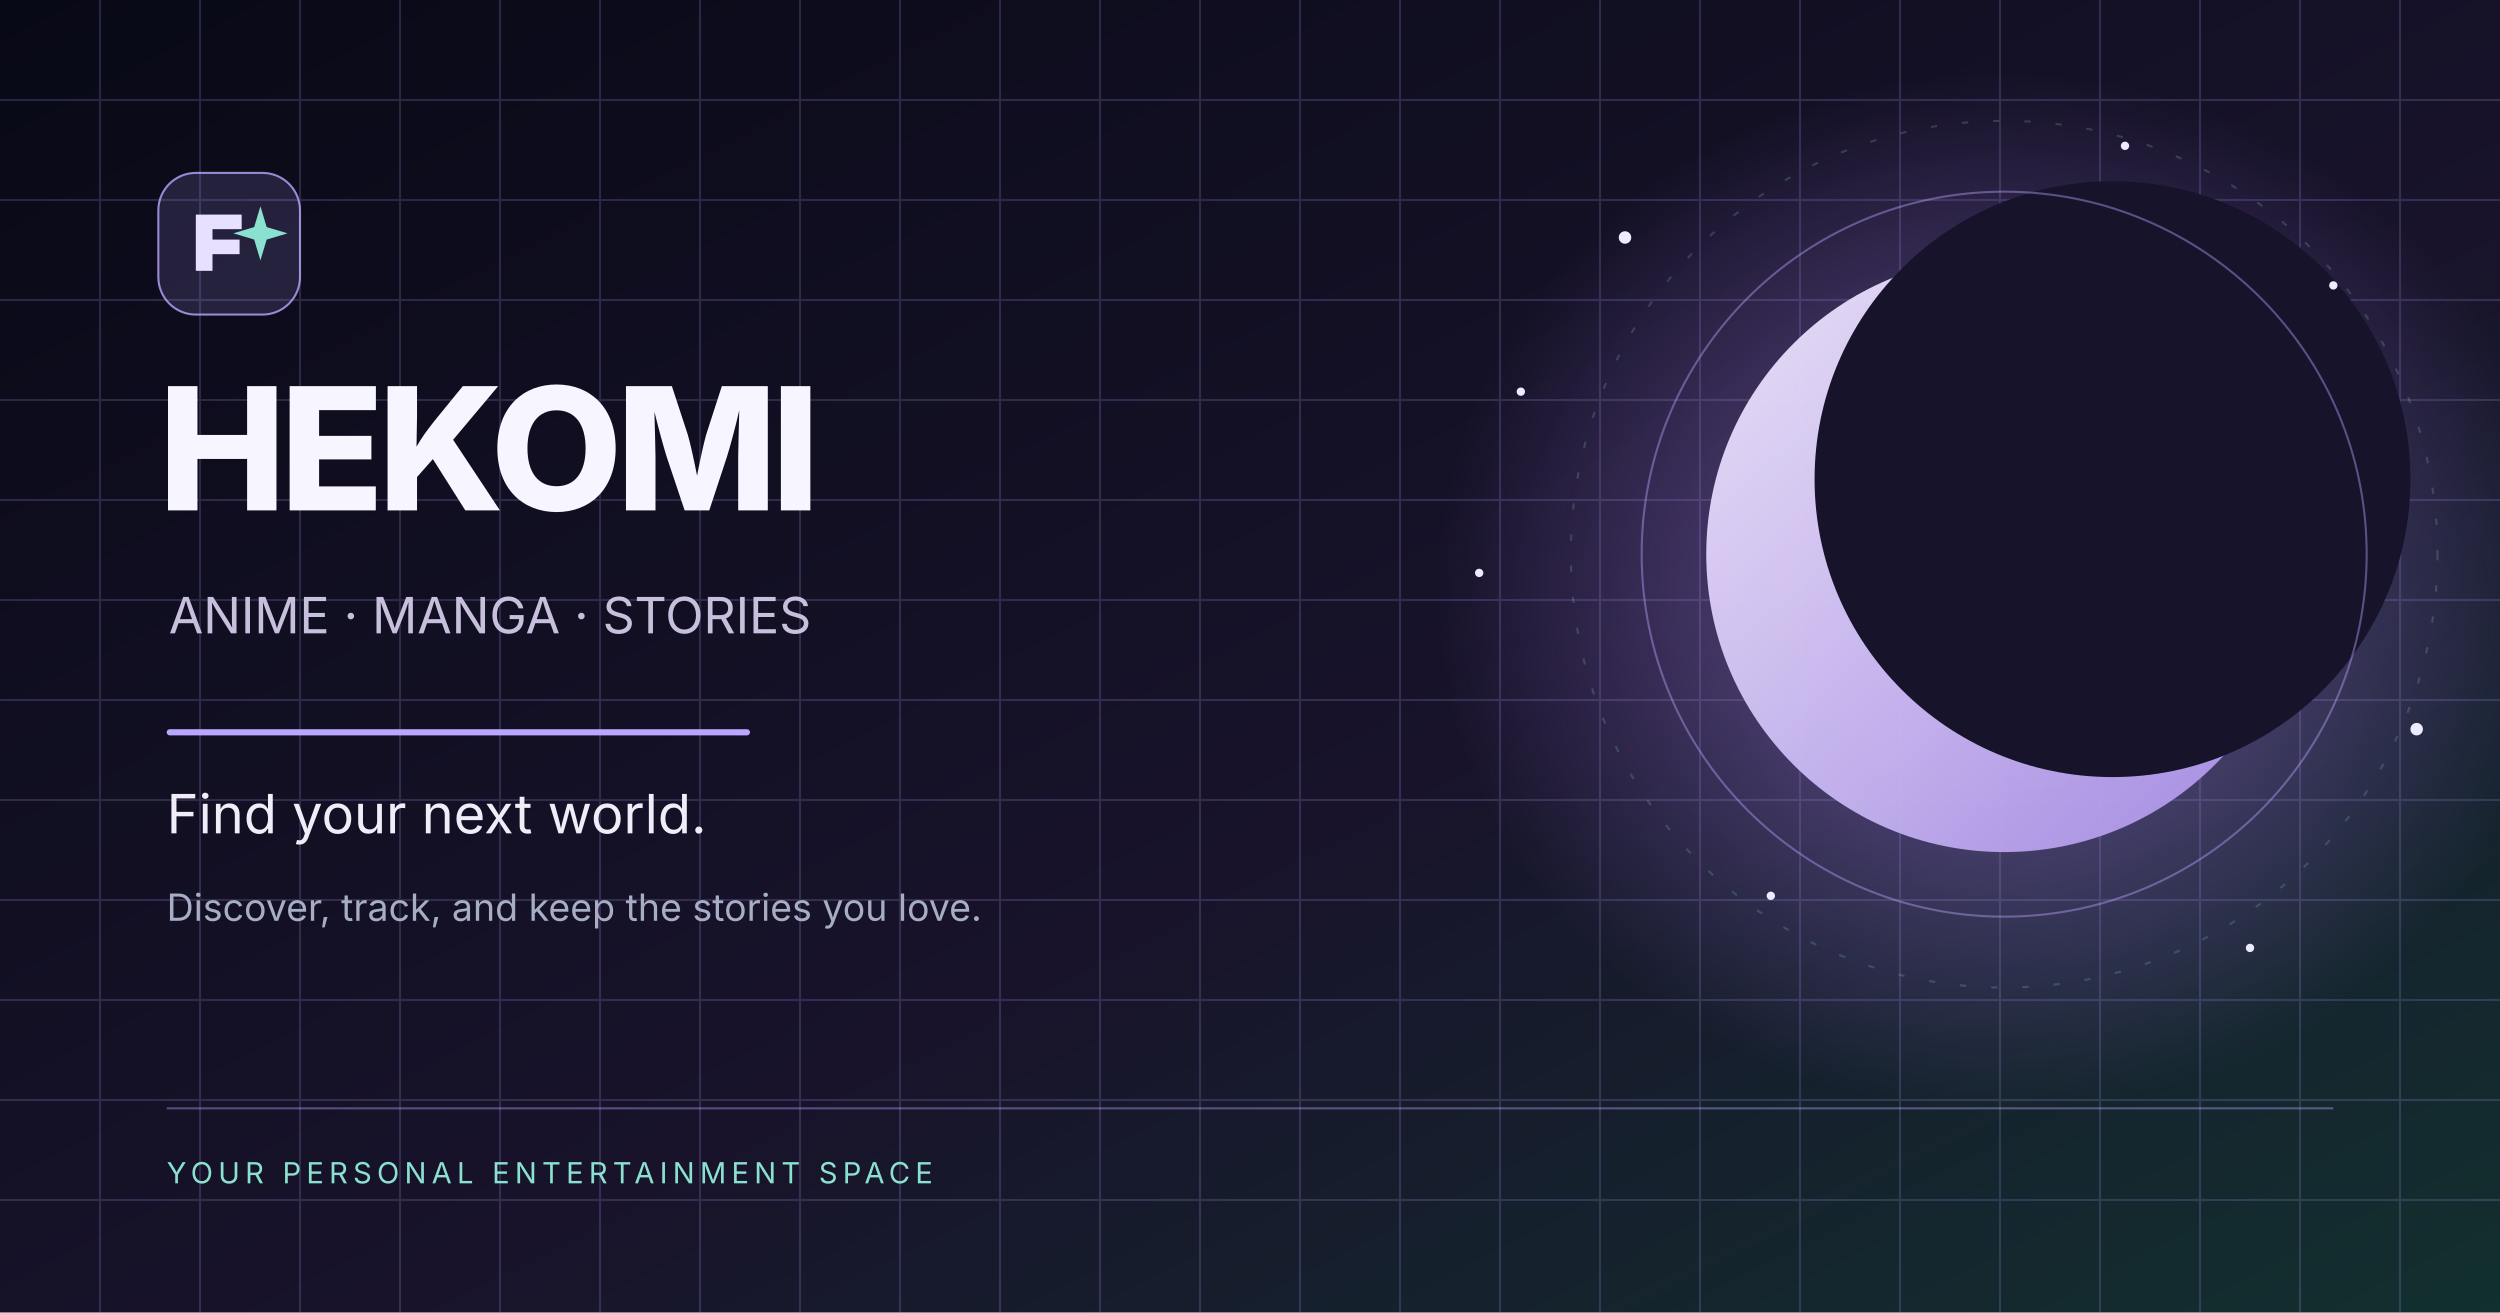
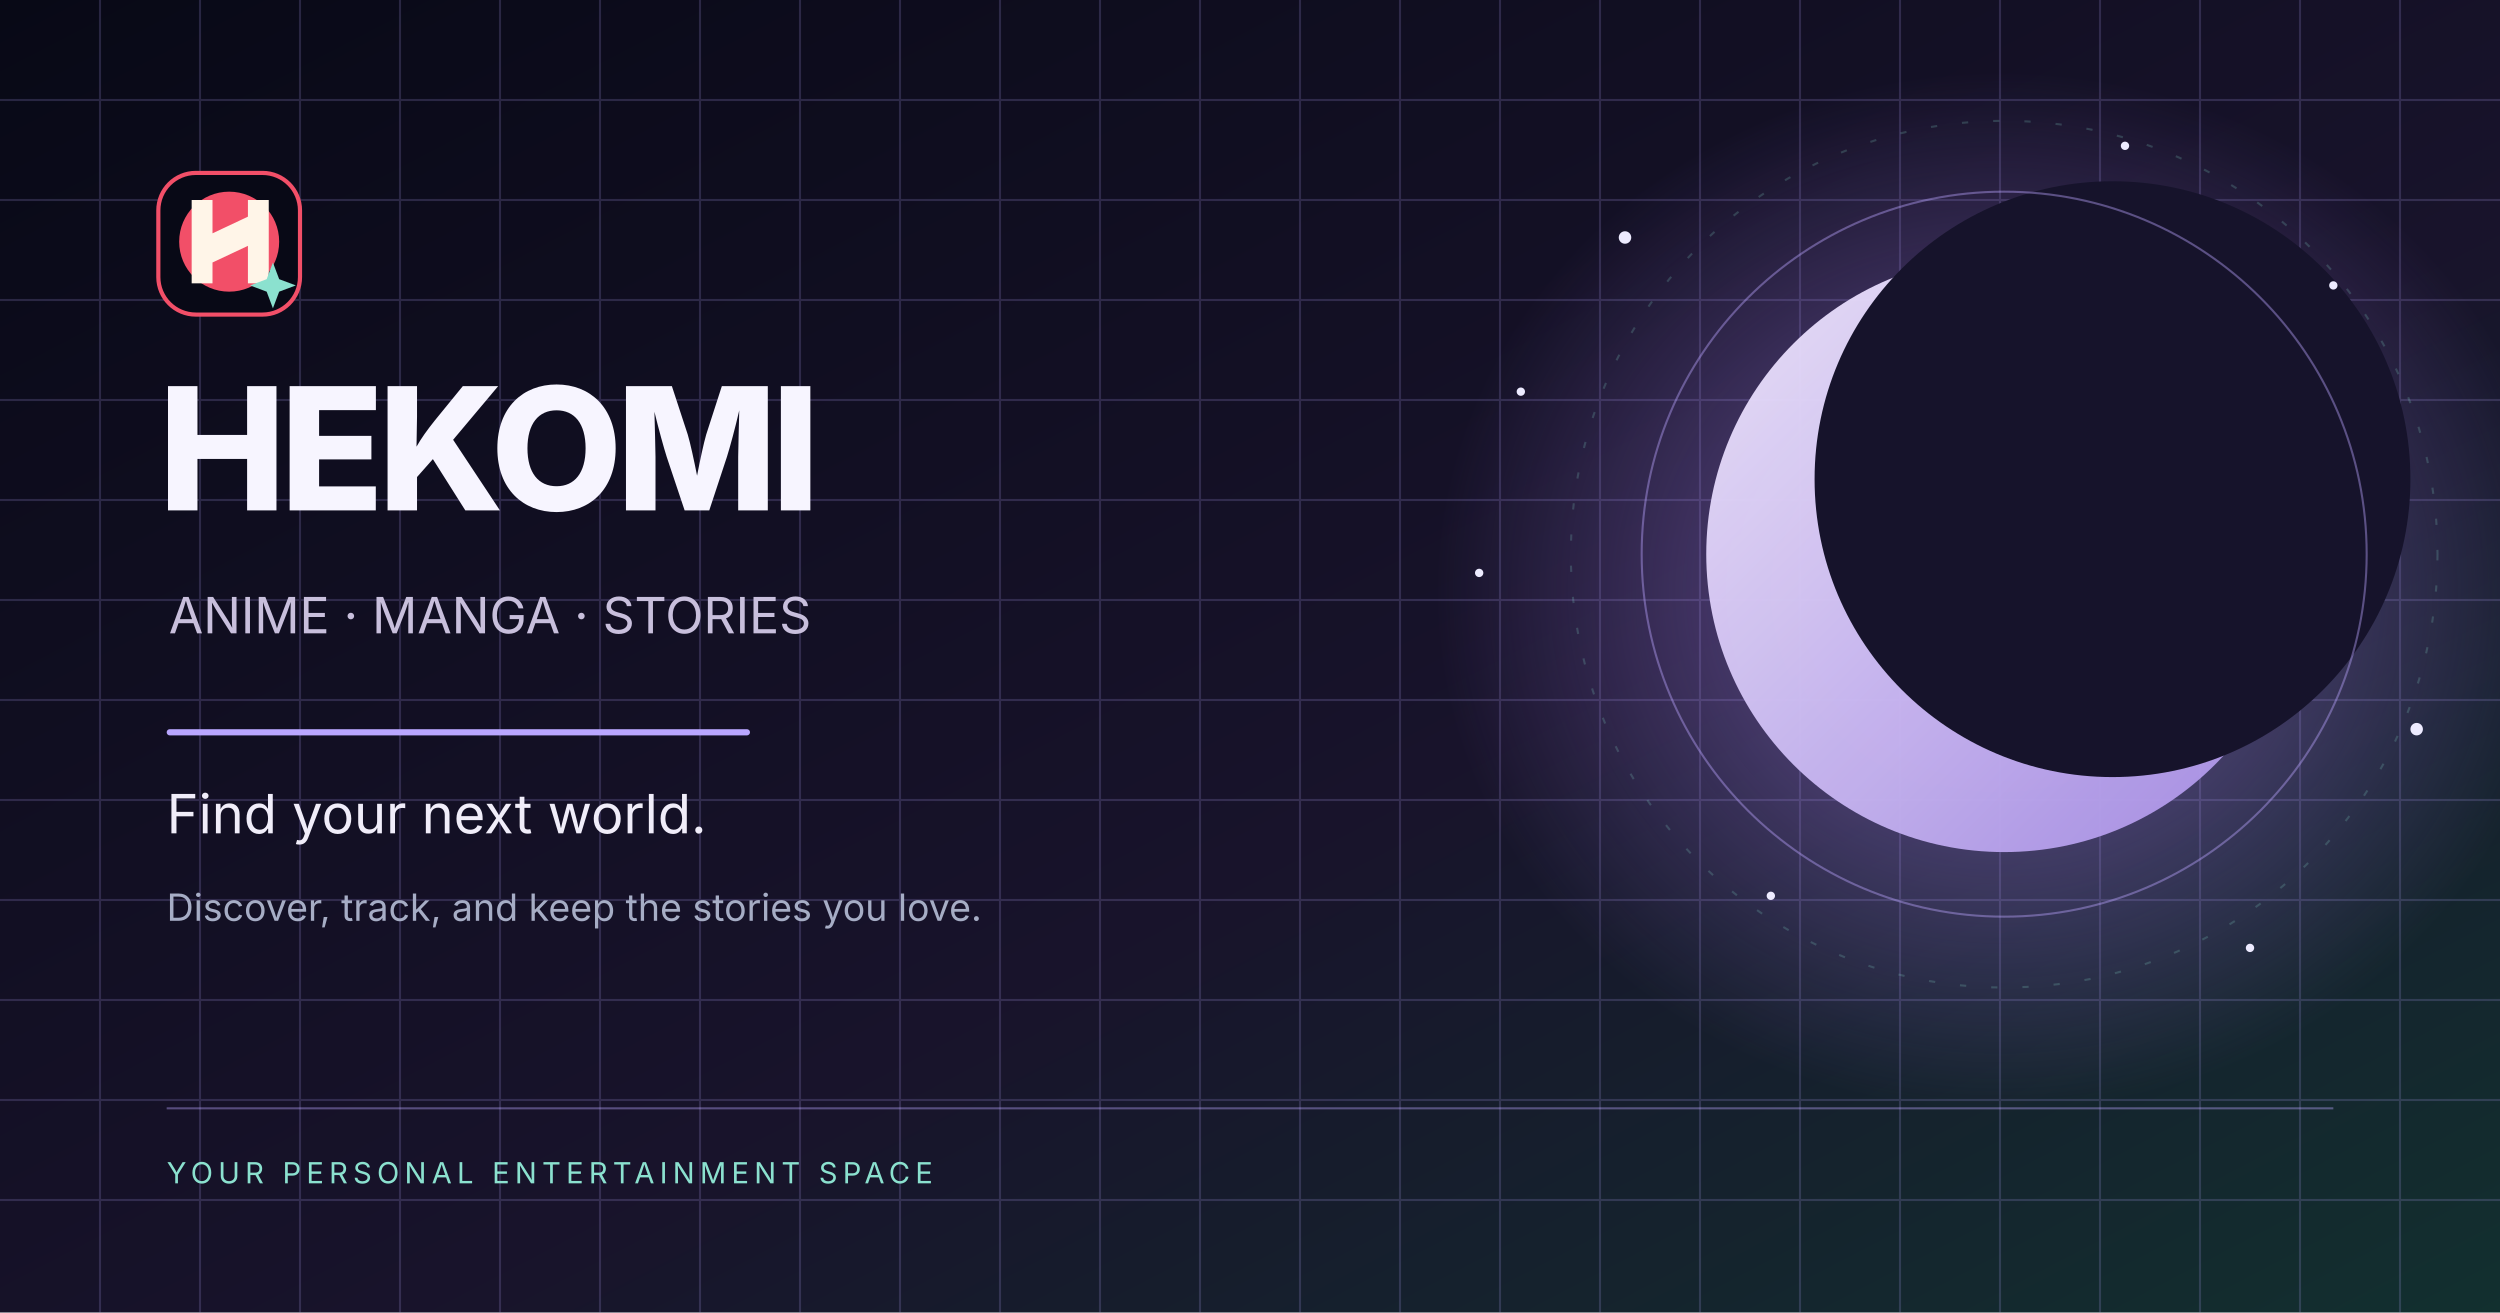
<svg xmlns="http://www.w3.org/2000/svg" width="1200" height="630" viewBox="0 0 1200 630" role="img" aria-labelledby="title desc">
  <defs>
    <linearGradient id="sky" x1="0" y1="0" x2="1" y2="1">
      <stop stop-color="#080916" />
      <stop offset=".58" stop-color="#18132b" />
      <stop offset="1" stop-color="#12302f" />
    </linearGradient>
    <radialGradient id="glow">
      <stop stop-color="#9a79db" stop-opacity=".65" />
      <stop offset="1" stop-color="#9a79db" stop-opacity="0" />
    </radialGradient>
    <linearGradient id="moon" x1="0" y1="0" x2="1" y2="1">
      <stop stop-color="#f2eaff" />
      <stop offset="1" stop-color="#a68be6" />
    </linearGradient>
  </defs>
  <rect width="1200" height="630" fill="url(#sky)" />
  <g opacity=".18" stroke="#b9a6ff" stroke-width="1">
    <path d="M0 48H1200M0 96H1200M0 144H1200M0 192H1200M0 240H1200M0 288H1200M0 336H1200M0 384H1200M0 432H1200M0 480H1200M0 528H1200M0 576H1200" />
    <path d="M48 0V630M96 0V630M144 0V630M192 0V630M240 0V630M288 0V630M336 0V630M384 0V630M432 0V630M480 0V630M528 0V630M576 0V630M624 0V630M672 0V630M720 0V630M768 0V630M816 0V630M864 0V630M912 0V630M960 0V630M1008 0V630M1056 0V630M1104 0V630M1152 0V630" />
  </g>
  <ellipse cx="960" cy="284" rx="270" ry="250" fill="url(#glow)" />
  <circle cx="962" cy="266" r="143" fill="url(#moon)" opacity=".95" />
  <circle cx="1014" cy="230" r="143" fill="#16132b" />
  <circle cx="962" cy="266" r="174" fill="none" stroke="#b9a6ff" stroke-opacity=".42" />
  <circle cx="962" cy="266" r="208" fill="none" stroke="#8be1cf" stroke-opacity=".2" stroke-dasharray="3 12" />
  <g fill="#edebff">
    <circle cx="780" cy="114" r="3" />
    <circle cx="1120" cy="137" r="2" />
    <circle cx="1160" cy="350" r="3" />
    <circle cx="850" cy="430" r="2" />
    <circle cx="710" cy="275" r="2" />
    <circle cx="1080" cy="455" r="2" />
    <circle cx="1020" cy="70" r="2" />
    <circle cx="730" cy="188" r="2" />
  </g>
-   <rect x="76" y="83" width="68" height="68" rx="18" fill="#b9a6ff" fill-opacity=".15" stroke="#b9a6ff" stroke-opacity=".8" />
-   <path d="M94 130V103h22v7h-14v5h13v7h-13v8Z" fill="#e8e0ff" />
-   <path d="M125 99l3 10 10 3-10 3-3 10-3-10-10-3 10-3Z" fill="#8be1cf" />
+   <rect x="76" y="83" width="68" height="68" rx="18" fill="#080916" stroke="#f24f68" stroke-width="2" />
+   <circle cx="110" cy="116" r="24" fill="#f24f68" />
+   <path d="M92 96h10v16l17-8V96h10v40h-10v-18l-17 8v10H92Z" fill="#fff5e8" />
+   <path d="M131 126l3 8 8 3-8 3-3 8-3-8-8-3 8-3Z" fill="#8be1cf" />
  <text x="76" y="245" font-family="Inter,Arial,sans-serif" font-size="82" font-weight="800" letter-spacing="-3" fill="#f7f5ff">HEKOMI</text>
  <text x="81" y="304" font-family="Inter,Arial,sans-serif" font-size="24" fill="#c8bfdc">ANIME  ·  MANGA  ·  STORIES</text>
  <rect x="80" y="350" width="280" height="3" rx="1.5" fill="#b9a6ff" />
  <text x="80" y="400" font-family="Inter,Arial,sans-serif" font-size="26" fill="#f0edf9">Find your next world.</text>
  <text x="80" y="442" font-family="Inter,Arial,sans-serif" font-size="18" fill="#a6adc5">Discover, track, and keep the stories you love.</text>
  <path d="M80 532H1120" stroke="#b9a6ff" stroke-opacity=".4" />
  <text x="80" y="568" font-family="Inter,Arial,sans-serif" font-size="14" letter-spacing="2.5" fill="#8be1cf">YOUR PERSONAL ENTERTAINMENT SPACE</text>
</svg>
